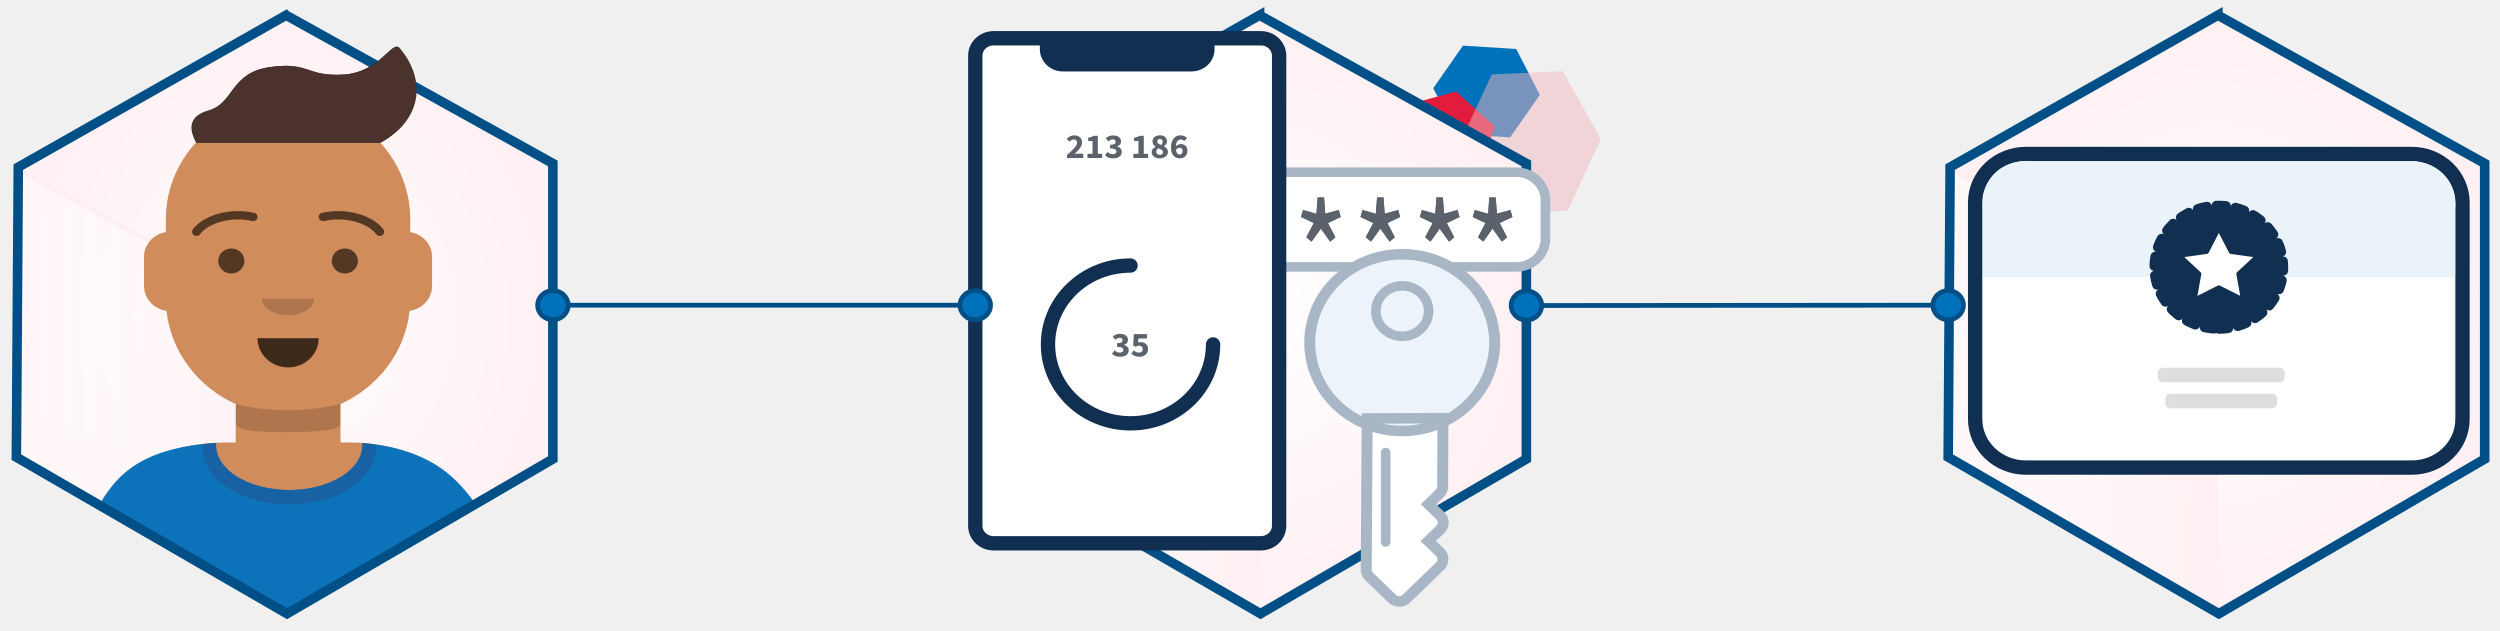
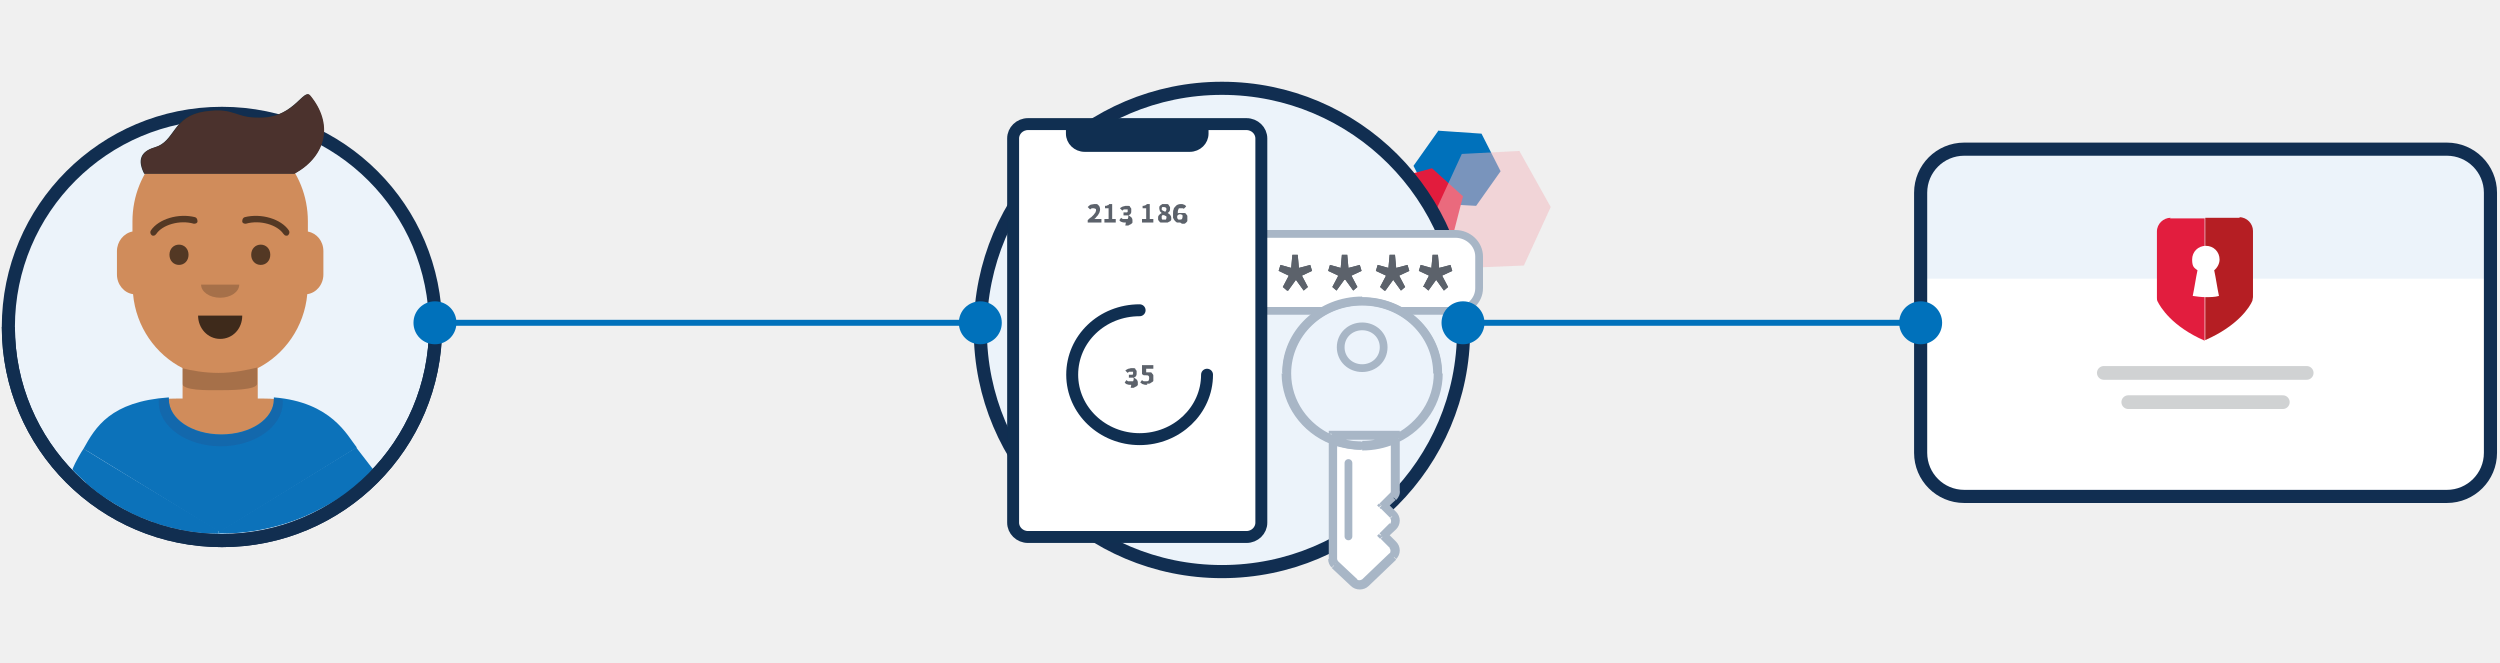
- <svg xmlns="http://www.w3.org/2000/svg" width="523" height="132" viewBox="0 0 523 132" fill="none">
-   <path d="M59.846 3.183 3.824 34.966 3.42 95.638l56.618 32.746 55.619-32.36v-61.83l-55.81-31.01z" fill="url(#a)" />
-   <path d="m3.95 95.344.393-59.515 54.6 29.499.563 62.143L3.95 95.344z" fill="url(#b)" />
-   <path d="m4.875 36.701 53.538 28.92.552 60.946L4.482 95.059 4.875 36.7zm-1.051-1.736L3.42 95.637l56.618 32.747-.574-63.352-55.64-30.067z" fill="#FEF0F2" />
-   <mask id="c" style="mask-type:alpha" maskUnits="userSpaceOnUse" x="0" y="5" width="121" height="123">
-     <path fill-rule="evenodd" clip-rule="evenodd" d="M5.48 75.54c0 28.919 24.533 52.368 54.791 52.368 30.258 0 54.791-23.449 54.791-52.369h5.48V5.721H0V75.54h5.48z" fill="#fff" />
-   </mask>
-   <g mask="url(#c)">
-     <path d="M71.231 84.532v8.03h1.827c18.15 0 23.12 11.328 26.933 13.429l-79.632.275c4.163-3.685 8.974-13.694 27.125-13.694h1.826v-8.03c-7.87-3.572-13.53-10.87-14.475-19.52-2.655-.355-4.705-2.547-4.705-5.187v-6.11c0-2.599 1.975-4.75 4.567-5.167v-2.69c0-13.5 11.449-24.433 25.563-24.433 14.125 0 25.564 10.942 25.564 24.433v2.69c2.591.416 4.566 2.568 4.566 5.167v6.11c0 2.64-2.05 4.822-4.704 5.188-.925 8.638-6.585 15.936-14.455 19.51z" fill="#D08C5B" />
-     <mask id="d" style="mask-type:alpha" maskUnits="userSpaceOnUse" x="14" y="21" width="92" height="107">
-       <path fill-rule="evenodd" clip-rule="evenodd" d="M71.231 84.532v8.03h1.827c18.15 0 32.87 14.068 32.87 31.416v3.929H14.614v-3.929c0-17.348 14.72-31.417 32.87-31.417h1.827v-8.029c-7.87-3.573-13.53-10.872-14.476-19.52-2.655-.355-4.705-2.548-4.705-5.187v-6.111c0-2.599 1.976-4.75 4.567-5.167v-2.69c0-13.5 11.449-24.433 25.563-24.433 14.126 0 25.564 10.943 25.564 24.433v2.69c2.591.416 4.567 2.568 4.567 5.167v6.11c0 2.64-2.05 4.823-4.705 5.188-.924 8.648-6.585 15.947-14.455 19.52z" fill="#fff" />
+ <svg xmlns="http://www.w3.org/2000/svg" id="Layer_1" version="1.1" viewBox="0 0 419 111">
+   <defs>
+     <mask id="mask" x="2.1" y="11.8" width="69.4" height="77.4" maskUnits="userSpaceOnUse">
+       <path class="st18" d="M5.3 56c0 18.3 14.1 33.2 31.6 33.2S68.5 74.3 68.5 56h3.2V11.8H2.1V56h3.2Z" id="c" />
    </mask>
-     <g mask="url(#d)">
-       <path fill-rule="evenodd" clip-rule="evenodd" d="M49.31 84.532c.032.386-.042 1.97 0 3.95.043 2.01 7.552 1.918 10.632 1.918 2.304 0 11.247.02 11.29-1.665.063-2.193-.086-3.716.052-4.264-2.697.68-7.01 1.411-11.364 1.37-4.057-.02-8.018-.65-10.61-1.31z" fill="#010101" fill-opacity=".16" />
+     <mask id="mask-1" x="10.6" y="21.7" width="52.6" height="67.5" maskUnits="userSpaceOnUse">
+       <path class="st18" d="M43.2 61.7v5.1h1.1c10.5 0 18.9 8.9 18.9 19.9v2.5H10.6v-2.5c0-11 8.5-19.9 18.9-19.9h1.1v-5.1c-4.5-2.3-7.8-6.9-8.3-12.4-1.5-.2-2.7-1.6-2.7-3.3v-3.9c0-1.6 1.1-3 2.6-3.3v-1.7c0-8.6 6.6-15.5 14.7-15.5s14.7 6.9 14.7 15.5v1.7c1.5.3 2.6 1.6 2.6 3.3V46c0 1.7-1.2 3.1-2.7 3.3-.5 5.5-3.8 10.1-8.3 12.4Z" id="d" />
+     </mask>
+     <mask id="mask-2" x="2.3" y="11.8" width="69.2" height="77.4" maskUnits="userSpaceOnUse">
+       <path class="st18" d="M5.4 55.9C5.4 74.2 19.5 89 36.9 89s31.5-14.8 31.5-33.1h3.1V11.8H2.3v44.1h3.1Z" id="c1" data-name="c" />
+     </mask>
+     <mask id="mask-3" x="10.7" y="60" width="52.4" height="28.9" maskUnits="userSpaceOnUse">
+       <path class="st18" d="M45.8 66.7c9.7.8 17.3 9.4 17.3 19.8V89H10.7v-2.5c0-10.5 7.8-19.1 17.6-19.8v.3c0 3.3 3.9 5.9 8.8 5.9s8.8-2.6 8.8-5.9v-.3Z" id="d1" data-name="d" />
+     </mask>
+     <mask id="mask-4" x="-2.8" y="13.2" width="78.9" height="80.6" maskUnits="userSpaceOnUse">
+       <path class="st23" d="M76.1 13.2H-2.6v80.6h78.7V13.2Z" id="f" />
+     </mask>
+     <mask id="mask-5" x="-2.8" y="13.2" width="78.7" height="80.6" maskUnits="userSpaceOnUse">
+       <path class="st18" d="M24.3 29.1h25.1c5.4-3 6.5-8.4 2.6-13.1-1-1.2-2.6 3.4-7.7 3.7-5.1.3-4.6-1.8-10-1s-4.8 5-8.3 6c-2.4.7-2.9 2.2-1.7 4.5Z" id="g" />
+     </mask>
+     <clipPath id="clippath">
+       <path class="st0" d="M37.2-2.9C17.4-2.9 1.3 35 1.3 54.8s16.1 35.9 35.9 35.9 35.9-16.1 35.9-35.9S57-2.9 37.2-2.9Z" />
+     </clipPath>
+     <clipPath id="clippath-1">
+       <path class="st0" d="M0-2.9h77.2V92H0z" />
+     </clipPath>
+     <style>.st0,.st3,.st7{fill:none}.st18,.st22{fill-rule:evenodd}.st18,.st23{fill:#fff}.st25{fill:#0c72ba}.st3{stroke:#0071bb;stroke-width:1px}.st3,.st7{stroke-miterlimit:10}.st22{fill:#5c626b}.st7{stroke-width:2.2px}.st36{fill:#ecf3fa}.st41{fill:#0071bb}.st7{stroke:#112e51}</style>
+   </defs>
+   <path d="m241 21.9 7.3.5 3.2 6.3-4.1 5.8-7.3-.4-3.2-6.3L241 22Z" style="fill:#0071bb" />
+   <path d="m233 30.1 7-1.9 5.2 4.7-1.7 6.6-7 1.9-5.2-4.7 1.7-6.6Z" style="fill:#e21c3d" />
+   <path d="m254.7 25.4 5.2 9.3-4.5 9.8-9.7.4-5.2-9.3 4.5-9.8 9.7-.5Z" style="fill:#f3b8be;fill-opacity:.5" />
+   <rect class="st23" x="321.9" y="25" width="95.5" height="58.2" rx="7.3" ry="7.3" />
+   <path class="st36" d="M329.2 25H410c4 0 7.3 3.3 7.3 7.3v14.4h-95.5V32.3c0-4 3.3-7.3 7.3-7.3Z" />
+   <rect class="st7" x="321.9" y="25" width="95.5" height="58.2" rx="7.3" ry="7.3" />
+   <path d="M356.7 67.4h25.9m-30-4.9h34" style="stroke:#d0d2d3;stroke-width:2.3px;stroke-linecap:round;fill:none" />
+   <path d="M375.4 36.5h-5.8V57c5.5-2.4 7.5-5.6 7.9-6.6 0-.2.1-.4.1-.6V38.7c0-1.2-1-2.3-2.3-2.3Z" style="fill:#b51e23" />
+   <path d="M363.8 36.5c-1.2 0-2.3 1-2.3 2.3v11.1c0 .2 0 .4.1.6.5 1 2.4 4.2 7.9 6.6V36.6h-5.8Z" style="fill:#e21d3e" />
+   <path class="st23" d="M371.1 45.3c.5-.4.9-1.1.9-1.8 0-1.3-1-2.3-2.3-2.3s-2.3 1-2.3 2.3.4 1.4.9 1.8c-.3 1.4-.5 2.9-.8 4.3.7.1 1.4.2 2.2.2.7 0 1.5 0 2.2-.2-.3-1.4-.5-2.9-.8-4.3Z" />
+   <circle cx="37.2" cy="54.8" r="35.8" style="fill:#ecf3fa;stroke-width:2.2px;stroke:#112e50" />
+   <path class="st0" d="M0-2.9h77.2V92H0z" />
+   <g style="clip-path:url(#clippath)">
+     <g style="mask:url(#mask)">
+       <path d="M43.2 61.7v5.1h1.1c10.5 0 13.3 7.2 15.5 8.5l-45.9.2c2.4-2.3 5.2-8.7 15.6-8.7h1.1v-5.1c-4.5-2.3-7.8-6.9-8.3-12.4-1.5-.2-2.7-1.6-2.7-3.3v-3.9c0-1.6 1.1-3 2.6-3.3v-1.7c0-8.6 6.6-15.5 14.7-15.5s14.7 6.9 14.7 15.5v1.7c1.5.3 2.6 1.6 2.6 3.3V46c0 1.7-1.2 3.1-2.7 3.3-.5 5.5-3.8 10.1-8.3 12.4Z" style="fill:#d08c5b" />
+       <g style="mask:url(#mask-1)">
+         <path d="M30.5 61.7v2.5c0 1.3 4.3 1.2 6.1 1.2s6.5 0 6.5-1.1v-2.7c-1.6.4-4 .9-6.5.9-2.3 0-4.6-.4-6.1-.8Z" style="fill-rule:evenodd;fill-opacity:.2;fill:#010101" />
+       </g>
+       <path d="M33.2 52.9c0 2.1 1.6 3.9 3.7 3.9s3.7-1.7 3.7-3.9" style="fill-opacity:.7;fill:#010101" />
+       <path d="M33.7 47.7c0 1.2 1.4 2.2 3.2 2.2s3.2-1 3.2-2.2" style="fill-opacity:.2;fill:#010101" />
+       <path d="M30 44.4c.9 0 1.6-.7 1.6-1.7S30.9 41 30 41s-1.6.7-1.6 1.7.7 1.7 1.6 1.7Zm13.7 0c.9 0 1.6-.7 1.6-1.7s-.7-1.7-1.6-1.7-1.6.7-1.6 1.7.7 1.7 1.6 1.7Zm-17.5-5.2c1-1.5 3.9-2.4 6.3-1.7.3 0 .6-.1.6-.4 0-.3-.1-.6-.4-.7-2.8-.7-6.1.3-7.4 2.2-.2.3-.1.6.1.8.2.2.6.1.7-.1Zm21.3 0c-1-1.5-3.9-2.4-6.3-1.7-.3 0-.6-.1-.6-.4 0-.3.1-.6.4-.7 2.8-.7 6.1.3 7.4 2.2.2.3.1.6-.1.8-.2.2-.6.1-.7-.1Z" style="fill-opacity:.6;fill:#010101" />
    </g>
-     <path fill-rule="evenodd" clip-rule="evenodd" d="m60.048 128.374-39.689-22.119c3.452-5.766 7.764-12.486 24.863-13.602a7.211 7.211 0 0 0-.022.487c0 5.177 6.85 9.369 15.294 9.369 8.443 0 15.293-4.192 15.293-9.369 0-.152-.01-.305-.021-.457 16.887 1.32 21.453 10.11 24.215 13.298L63.51 126.354" fill="#0C72BA" />
-     <mask id="e" style="mask-type:alpha" maskUnits="userSpaceOnUse" x="14" y="92" width="92" height="36">
-       <path fill-rule="evenodd" clip-rule="evenodd" d="M75.777 92.692c16.886 1.32 30.151 14.841 30.151 31.316v3.908H14.614v-3.908c0-16.627 13.509-30.24 30.608-31.346-.01.162-.021.325-.021.487 0 5.177 6.85 9.369 15.293 9.369s15.294-4.192 15.294-9.369c.01-.152 0-.304-.011-.457z" fill="#fff" />
-     </mask>
-     <g mask="url(#e)">
-       <path opacity=".6" d="M60.505 105.544c9.994 0 18.097-5.258 18.097-11.744 0-6.487-8.103-11.745-18.097-11.745-9.995 0-18.098 5.258-18.098 11.745 0 6.486 8.103 11.744 18.098 11.744z" fill="#205594" />
+     <g style="mask:url(#mask-2)">
+       <path d="M36.8 89.2 14 75.2c2-3.6 4.5-7.9 14.3-8.6v.3c0 3.3 3.9 5.9 8.8 5.9s8.8-2.6 8.8-5.9v-.3c9.7.8 12.3 6.4 13.9 8.4L38.9 87.9" style="fill:#0c72ba;fill-rule:evenodd" />
+       <g style="mask:url(#mask-3)">
+         <g style="isolation:isolate;opacity:.6">
+           <path d="M37 74.8c5.7 0 10.4-3.3 10.4-7.4S42.7 60 37 60s-10.4 3.3-10.4 7.4 4.7 7.4 10.4 7.4Z" style="fill:#205594;isolation:isolate;opacity:.6" />
+         </g>
+       </g>
    </g>
-     <path d="M53.877 70.747c0 3.37 2.857 6.112 6.394 6.112 3.526 0 6.394-2.731 6.394-6.112" fill="#010101" fill-opacity=".7" />
-     <path d="M54.791 62.454c0 1.93 2.453 3.493 5.48 3.493 3.027 0 5.48-1.564 5.48-3.493" fill="#010101" fill-opacity=".16" />
-     <path d="M48.397 57.217c1.514 0 2.74-1.173 2.74-2.62 0-1.446-1.226-2.619-2.74-2.619-1.513 0-2.74 1.173-2.74 2.62 0 1.446 1.227 2.619 2.74 2.619zm23.748 0c1.513 0 2.74-1.173 2.74-2.62 0-1.446-1.227-2.619-2.74-2.619-1.513 0-2.74 1.173-2.74 2.62 0 1.446 1.227 2.619 2.74 2.619zm-30.301-8.222c1.785-2.406 6.691-3.757 10.908-2.762.488.112.987-.172 1.104-.64a.874.874 0 0 0-.669-1.055c-4.907-1.147-10.578.406-12.83 3.441-.297.396-.19.934.213 1.218a.935.935 0 0 0 1.274-.203zm36.864 0c-1.784-2.406-6.69-3.757-10.907-2.762-.489.112-.988-.172-1.105-.64a.874.874 0 0 1 .67-1.055c4.906-1.147 10.578.406 12.83 3.441.297.396.19.934-.213 1.218-.415.285-.988.193-1.275-.203z" fill="#010101" fill-opacity=".6" />
+     <path class="st25" d="M14.4 81c1 .8 2 1.7 3.1 2.4 5.2 3.3 5.9 3.2 8.3 4.2 2.9 1 6.4 1.7 9.1 1.8s1.7 0 1.7 0v-.5S14.2 75.4 14 75.2c-.3.4-1.4 2.3-1.8 3.3-.1.2 0 .3.2.5.6.6 1.4 1.4 2 1.9Z" />
+     <path class="st25" d="M62.4 78.5 59.7 75 37.2 88.8h-.6v.6s7.8.5 16.1-3.6 9.8-7.3 9.8-7.3Z" />
  </g>
-   <path d="M59.846 3.183 3.824 34.966 3.42 95.638l56.618 32.746 55.619-32.36v-61.83l-55.81-31.01z" stroke="#005087" stroke-width="2" />
-   <mask id="f" style="mask-type:alpha" maskUnits="userSpaceOnUse" x="0" y="5" width="121" height="123">
-     <path d="M120.531 5.721H0v122.187h120.531V5.721z" fill="#fff" />
-   </mask>
-   <g mask="url(#f)">
-     <path fill-rule="evenodd" clip-rule="evenodd" d="M41.059 29.88h38.424c8.327-4.599 9.899-12.75 4.004-19.825-1.465-1.766-4.004 5.126-11.788 5.553-7.785.426-7.042-2.751-15.326-1.564-8.284 1.188-7.37 7.552-12.776 9.075-3.611 1.025-4.46 3.269-2.538 6.76z" fill="#262F33" />
-     <mask id="g" style="mask-type:alpha" maskUnits="userSpaceOnUse" x="40" y="9" width="48" height="21">
-       <path fill-rule="evenodd" clip-rule="evenodd" d="M41.186 29.88H79.62c8.326-4.599 9.898-12.75 4.004-19.825-1.466-1.766-4.004 5.126-11.789 5.553-7.785.426-7.041-2.751-15.325-1.564-8.284 1.188-7.37 7.553-12.777 9.075-3.621 1.026-4.47 3.269-2.548 6.76z" fill="#fff" />
-     </mask>
-     <g mask="url(#g)">
-       <path d="M120.202 5.72H-.33v122.186h120.532V5.72z" fill="#4B322D" />
+   <g style="clip-path:url(#clippath-1)">
+     <path d="M1.4 54.8c0 19.8 16 35.8 35.8 35.8S73 74.6 73 54.8" style="stroke-width:2.2px;stroke:#112e50;fill:none" />
+   </g>
+   <circle class="st36" cx="204.8" cy="55.3" r="40.5" />
+   <circle class="st7" cx="204.8" cy="55.3" r="40.5" />
+   <path class="st3" d="M72.7 54.1h91.7" />
+   <path class="st41" d="M72.9 57.7c-2 0-3.6-1.6-3.6-3.6s1.6-3.6 3.6-3.6 3.6 1.6 3.6 3.6-1.6 3.6-3.6 3.6Zm91.4 0c2 0 3.6-1.6 3.6-3.6s-1.6-3.6-3.6-3.6-3.6 1.6-3.6 3.6 1.6 3.6 3.6 3.6Z" />
+   <path d="M203.9 39.2h40c2.2 0 4 1.7 4 3.8v5.3c0 2.1-1.8 3.8-4 3.8h-40c-2.2 0-4-1.7-4-3.8V43c0-2.1 1.8-3.8 4-3.8Z" style="stroke:#a8b6c6;stroke-width:1.3px;fill:#fff" />
+   <path class="st22" d="m206.8 48.7 1.3-1.8 1.3 1.8.7-.6-1-1.9 1.7-.8-.3-1-1.9.5-.2-2.2h-.9l-.2 2.2-1.8-.5-.3 1 1.7.8-1 1.9.7.6Zm9.1 0 1.3-1.8 1.3 1.8.7-.6-1-1.9 1.7-.8-.3-1-1.9.5-.2-2.2h-.9l-.2 2.2-1.8-.5-.3 1 1.7.8-1 1.9.7.6Zm9.4-1.8-1.3 1.8-.7-.6 1-1.9-1.7-.8.3-1 1.8.5.2-2.2h.9l.2 2.2 1.9-.5.3 1-1.7.8 1 1.9-.7.6-1.3-1.8Zm6.9 1.8 1.3-1.8 1.3 1.8.7-.6-1-1.9 1.7-.8-.3-1-1.9.5-.2-2.2h-.9l-.2 2.2-1.8-.5-.3 1 1.7.8-1 1.9.7.6Zm6.5-.6.7.6 1.3-1.8 1.3 1.8.7-.6-1-1.9 1.7-.8-.3-1-1.9.5-.2-2.2h-.9l-.2 2.2-1.8-.5-.3 1 1.7.8-1 1.9Z" />
+   <path class="st22" d="m206.8 48.7 1.3-1.8 1.3 1.8.7-.6-1-1.9 1.7-.8-.3-1-1.9.5-.2-2.2h-.9l-.2 2.2-1.8-.5-.3 1 1.7.8-1 1.9.7.6Zm9.1 0 1.3-1.8 1.3 1.8.7-.6-1-1.9 1.7-.8-.3-1-1.9.5-.2-2.2h-.9l-.2 2.2-1.8-.5-.3 1 1.7.8-1 1.9.7.6Zm9.4-1.8-1.3 1.8-.7-.6 1-1.9-1.7-.8.3-1 1.8.5.2-2.2h.9l.2 2.2 1.9-.5.3 1-1.7.8 1 1.9-.7.6-1.3-1.8Zm6.9 1.8 1.3-1.8 1.3 1.8.7-.6-1-1.9 1.7-.8-.3-1-1.9.5-.2-2.2h-.9l-.2 2.2-1.8-.5-.3 1 1.7.8-1 1.9.7.6Zm6.5-.6.7.6 1.3-1.8 1.3 1.8.7-.6-1-1.9 1.7-.8-.3-1-1.9.5-.2-2.2h-.9l-.2 2.2-1.8-.5-.3 1 1.7.8-1 1.9Z" />
+   <path d="M228.3 74.7c7 0 12.7-5.4 12.7-12.1s-5.7-12.1-12.7-12.1-12.7 5.4-12.7 12.1 5.7 12.1 12.7 12.1Z" style="fill:#ecf3fb" />
+   <path class="st23" d="m223.6 93.7.2-18.7 9.7-.9-.3 8.9-.8 2.3.9 1-.5 3 .5 3.6-5.3 5.3-4.4-4.7Z" />
+   <path d="M234.1 73.1h-.5v.8l.7-.4-.2-.4Zm0-.2h.5-.5Zm0-.2h.5v-.5h-.5v.5Zm-.2 0v-.5.5Zm-10.4 0v-.5.5Zm-.3 0v-.5h-.5v.5h.5Zm0 .3h.5-.5Zm0 .4-.2.4.7.3v-.7h-.5Zm0 .6h.5v-.3h-.3c0-.1-.2.3-.2.3Zm10.9-.4-.2-.4h-.3v.4h.5Zm0 8.6h-.5.5Zm-.5 1.2-.4-.3.4.3Zm-1.4 1.3-.4-.3-.3.3.3.3.4-.3Zm1.5 1.4-.4.3.4-.3Zm0 2.3-.4-.3.4.3Zm-1.5 1.4-.4-.3-.3.3.3.3.4-.3Zm1.5 1.4.4-.3-.4.3Zm-.1 2.2.4.3-.4-.3Zm-4.6 4.4.4.3-.4-.3Zm-2.3 0-.4.3.4-.3Zm-3.1-3 .4-.3-.4.3Zm-.5-1.1h.5-.5Zm10.5-11.5h.5-.5Zm0-8.4h.5v-.7l-.7.3.2.4Zm0 8.5h-.5.5Zm0 0h.5-.5Zm-.4.8-.4-.3.4.3Zm-1.5 1.5-.4-.3.4.3Zm-.2.1-.4-.3-.3.3.3.3.4-.3Zm.2.2.4-.3-.4.3Zm1.6 1.6-.4.3.4-.3Zm0 1.5.4.3-.4-.3Zm-1.6 1.6.4.3-.4-.3Zm-.2.2-.4-.3-.3.3.3.3.4-.3Zm.2.1.4-.3-.4.3Zm1.6 1.6-.4.3.4-.3Zm0 1.6.4.3-.4-.3Zm-4.6 4.4.4.3-.4-.3Zm-1.6 0-.4.3.4-.3Zm-3.2-3-.4.3.4-.3Zm-.3-.8h-.5.5Zm0 0h.5-.5Zm.1-19.6.2-.4-.7-.2v.7h.5Zm9.9-.8.2.4h.3v-.4h-.5Zm-9.9.3h-.5v.3h.3c0 .1.2-.3.2-.3Zm0-.4v-.5h-.5v.5h.5Zm9.9 0h.5v-.5h-.5v.5Zm-5.3-23c-7.1 0-12.9 5.5-12.9 12.4h1c0-6.3 5.3-11.4 11.9-11.4v-1Zm12.9 12.4c0-6.8-5.8-12.4-12.9-12.4v1c6.6 0 11.9 5.1 11.9 11.4h1Zm-6.8 10.9c4.1-2.1 6.9-6.2 6.9-10.9h-1c0 4.4-2.6 8.1-6.3 10.1l.5.9Zm-.8-.6c0 .1 1 .1 1 .1 0-.1-1-.1-1-.1Zm0-.2v.2h1v-.2h-1Zm.3.5h.3v-1h-.3v1Zm-10.4 0h10.4v-1h-10.4v1Zm-.3 0h.3v-1h-.3v1Zm.5-.2v-.2h-1v.2h1Zm0 .4v-.5h-1v.5h1Zm-8.3-10.8c0 5 3.1 9.4 7.7 11.3l.4-.9c-4.2-1.8-7.1-5.8-7.1-10.4h-1Zm8 10.9c-4.4-1.8-7.6-6-7.6-10.9h-1c0 5.3 3.4 9.9 8.2 11.8l.4-.9Zm-7.5-10.9c0-6.6 5.6-11.9 12.4-11.9v-1c-7.4 0-13.4 5.7-13.4 12.8h1Zm12.4-11.9c6.9 0 12.4 5.3 12.4 11.9h1c0-7.1-6-12.8-13.4-12.8v1Zm12.4 11.9c0 4.6-2.8 8.6-6.8 10.6l.5.9c4.4-2.1 7.4-6.5 7.4-11.5h-1Zm-7.1 11v8.6h1v-8.6h-1Zm0 8.7c0 .3-.1.6-.3.8l.7.7c.4-.4.7-1 .6-1.6h-1Zm-.4.8-1.4 1.3.7.7 1.4-1.3-.7-.7Zm-1.3 2 1.4 1.4.7-.7-1.4-1.4-.7.7Zm1.4 1.4c.4.4.4 1.1 0 1.5l.7.7c.8-.8.8-2.1 0-2.9l-.7.7Zm0 1.5-1.5 1.4.7.7 1.5-1.4-.7-.7Zm-1.4 2.1 1.4 1.4.7-.7-1.4-1.4-.7.7Zm1.4 1.4c.4.4.4 1.1 0 1.5l.7.7c.8-.8.8-2.1 0-2.9l-.7.7Zm0 1.6-4.6 4.4.7.7 4.6-4.4-.7-.7Zm-4.6 4.4c-.4.4-1.2.4-1.6 0l-.7.7c.8.8 2.2.8 3 0l-.7-.7Zm-1.6 0-3.2-3-.7.7 3.2 3 .7-.7Zm-3.2-3c-.2-.2-.3-.5-.3-.8h-1c0 .5.2 1.1.6 1.4l.7-.7Zm-.3-.8V74h-.9v19.7h.9Zm10.5-11.5v-8.4h-1v8.4h1Zm0 .1h-1 1Zm0-.1h-1 1Zm-.5 1.2c.3-.3.5-.8.5-1.2h-1c0 .2 0 .4-.2.5l.7.7Zm-1.5 1.5 1.5-1.5-.7-.7-1.5 1.5.7.7Zm-.2.2.2-.2-.7-.7-.2.2.7.7Zm.2-.5-.2-.2-.7.7.2.2.7-.7Zm1.6 1.5-1.6-1.6-.7.7 1.6 1.6.7-.7Zm0 2.3c.6-.6.6-1.6 0-2.2l-.7.7c.2.2.2.6 0 .9l.7.7ZM232 90l1.6-1.6-.7-.7-1.6 1.6.7.7Zm-.1.1.2-.2-.7-.7-.2.2.7.7Zm.1-.5-.2-.2-.7.7.2.2.7-.7Zm1.7 1.6-1.6-1.6-.7.7 1.6 1.6.7-.7Zm-.1 2.2c.6-.6.6-1.6 0-2.2l-.7.7c.2.2.2.6 0 .9l.7.7Zm-4.6 4.4 4.6-4.4-.7-.7-4.6 4.4.7.7Zm-2.3 0c.6.6 1.7.6 2.3 0l-.7-.7c-.3.2-.7.2-.9 0l-.7.7Zm-3.1-3 3.2 3 .7-.7-3.2-3-.7.7Zm-.5-1.1c0 .4.2.8.5 1.1l.7-.7c-.1-.1-.2-.3-.2-.4h-1Zm0 0h1-1Zm.1-19.6v19.6h.9V74.1h-.9Zm5.1.4c-1.5 0-3-.3-4.4-.8l-.4.9c1.5.5 3.1.8 4.7.8v-1Zm5.1-1.1c-1.6.7-3.4 1.1-5.1 1.1v1c2 0 3.8-.4 5.5-1.1l-.4-.9Zm-5.1 1.5c2 0 3.9-.4 5.5-1.2l-.4-.9c-1.6.7-3.4 1.1-5.1 1.1v1Zm-4.8-.8c1.5.6 3.1.9 4.7.9v-1c-1.5 0-3-.3-4.4-.8l-.4.9Zm-.3-.9v.4h1v-.4h-1Zm10.4-.5h-9.9v1h9.9v-1Zm.5.6c0-.1-1-.1-1-.1 0 .1 1 .1 1 .1Z" style="fill:#a8b6c6" />
+   <path d="M228.3 61.7c2 0 3.6-1.5 3.6-3.5s-1.6-3.5-3.6-3.5-3.6 1.5-3.6 3.5 1.6 3.5 3.6 3.5Z" style="stroke:#a8b6c6;stroke-width:1.3px;fill:none" />
+   <path d="M241 62.6c0-6.7-5.7-12.1-12.7-12.1s-12.7 5.4-12.7 12.1 5.7 12.1 12.7 12.1m-2.3 2.9v12.3" style="stroke:#a8b6c6;stroke-width:1.3px;stroke-linecap:round;fill:none" />
+   <path class="st23" d="M170.7 23.2c0-1.3 1.1-2.4 2.5-2.4h35.7c1.4 0 2.5 1.1 2.5 2.4v64.4c0 1.3-1.1 2.4-2.5 2.4h-35.7c-1.4 0-2.5-1.1-2.5-2.4V23.2Z" />
+   <path d="M201.9 21.3v1.1c0 1.3-1.1 2.4-2.5 2.4h-17.6c-1.4 0-2.5-1.1-2.5-2.4v-1.1h22.6Z" style="stroke:#102f51;stroke-width:1.3px;fill:#102f51;fill-rule:evenodd" />
+   <path d="M191 52c-6.3 0-11.3 4.8-11.3 10.8s5.1 10.8 11.3 10.8 11.3-4.8 11.3-10.8" style="stroke-width:2px;stroke:#102f51;stroke-linecap:round;fill:none" />
+   <path d="M182.3 37.3v-.4c.2-.2.4-.4.6-.5l.4-.4c.1-.1.2-.3.3-.4 0-.1.1-.2.1-.3 0-.2 0-.3-.1-.3 0 0-.2-.1-.3-.1h-.3s-.2.1-.3.2l-.4-.4c.2-.2.3-.3.5-.4.2 0 .4-.1.6-.1h.4c.1 0 .2.1.3.2 0 0 .2.2.2.3.1.3.1.5 0 .8 0 .1-.1.3-.2.4 0 .1-.2.3-.3.4-.1.1-.2.3-.4.4h1.2v.6h-2.2Zm2.8 0v-.6h.7v-1.8h-.6v-.4c.2 0 .3 0 .4-.1.1 0 .2 0 .3-.2h.5v2.5h.6v.6h-2Zm3.6 0c-.3 0-.5 0-.7-.1-.2 0-.3-.2-.4-.3l.3-.4s.2.2.3.2h.8s.1-.2.1-.3v-.2s0-.1-.1-.1h-.7v-.5h.6l.1-.1v-.4h-.6c-.1 0-.2.1-.3.2l-.4-.4c.1-.1.3-.2.5-.3.2 0 .3-.1.5-.1h.4c.1 0 .3 0 .3.2 0 0 .2.2.2.3v.4c0 .1 0 .3-.1.4 0 .1-.2.2-.4.3.2 0 .3.2.5.3.1.1.2.3.2.5v.4c0 .1-.2.2-.3.3-.1 0-.2.1-.4.2h-.5Zm2.7 0v-.6h.7v-1.8h-.6v-.4c.2 0 .3 0 .4-.1.1 0 .2 0 .3-.2h.5v2.5h.6v.6h-2Zm3.6 0h-.4c-.1 0-.2 0-.3-.2 0 0-.2-.2-.2-.3v-.3c0-.2 0-.3.2-.5.1-.1.2-.2.4-.3l-.3-.3c0-.1-.1-.3-.1-.4v-.3c0-.1.1-.2.2-.3 0 0 .2-.1.3-.2h.8c.1 0 .2 0 .3.2 0 0 .1.2.2.3v.3c0 .1 0 .3-.1.4 0 .1-.2.2-.3.3.2.1.3.2.4.3s.2.3.2.5v.3c0 .1-.1.2-.2.3-.1 0-.2.1-.4.2h-.5Zm.3-1.8c.1-.1.2-.3.2-.4s0-.2-.1-.3c0 0-.2-.1-.3-.1h-.3s-.1.1-.1.3 0 .2.2.3l.4.2Zm-.2 1.3h.3s.1-.2.1-.3v-.2l-.1-.1s-.1 0-.2-.1c0 0-.2 0-.3-.1l-.2.2v.3c0 .1 0 .2.1.3h.3Zm2.7.5h-.5c-.1 0-.3-.2-.4-.3-.1-.1-.2-.3-.3-.5v-.7c0-.3 0-.5.1-.7 0-.2.2-.4.3-.5.2-.3.6-.4.9-.4.2 0 .4 0 .5.1.1 0 .3.1.4.3l-.4.4s-.1-.1-.2-.1h-.5s-.2 0-.2.2c0 0-.1.2-.1.3v.4l.1-.1h1c.1 0 .2 0 .3.2 0 0 .2.2.2.3v.8c0 .1-.1.2-.2.3 0 0-.2.2-.3.2h-.4Zm0-.5c.1 0 .2 0 .3-.1 0 0 .1-.2.1-.4s0-.3-.1-.3c0 0-.2-.1-.3-.1-.2 0-.4.1-.5.3v.3s0 .1.1.2l.1.1h.2Zm-8.2 27.7c-.3 0-.5 0-.7-.1-.2 0-.3-.2-.4-.3l.3-.4s.2.2.3.2h.8s.1-.2.1-.3v-.2s0-.1-.1-.1h-.7v-.5h.6l.1-.1v-.4h-.6c-.1 0-.2.1-.3.2l-.4-.4c.1-.1.3-.2.5-.3.2 0 .3-.1.5-.1h.4c.1 0 .3 0 .3.2 0 0 .2.2.2.3v.4c0 .1 0 .3-.1.4 0 .1-.2.2-.4.3.2 0 .3.2.5.3.1.1.2.3.2.5v.4c0 .1-.2.2-.3.3-.1 0-.2.1-.4.2h-.5Zm2.7 0c-.3 0-.5 0-.7-.1-.2 0-.3-.2-.5-.3l.3-.4s.2.2.3.2h.4c.2 0 .3 0 .4-.1 0 0 .1-.2.1-.4s0-.3-.1-.4-.2-.1-.4-.1h-.4l-.3-.2v-1.5h1.9v.6h-1.2v.6h.7c.1 0 .2 0 .3.2 0 0 .2.2.2.3v.9c0 .1-.1.2-.3.3-.1 0-.2.2-.4.2h-.4Z" style="fill:#5c626b" />
+   <path d="M172.3 20.8h36.6c1.4 0 2.5 1.1 2.5 2.4v64.4c0 1.3-1.1 2.4-2.5 2.4h-36.6c-1.4 0-2.5-1.1-2.5-2.4V23.2c0-1.3 1.1-2.4 2.5-2.4Z" style="stroke-width:2px;stroke:#102f51;fill:none" />
+   <path class="st3" d="M245 54.1h77.1" />
+   <path class="st41" d="M245.2 57.7c-2 0-3.6-1.6-3.6-3.6s1.6-3.6 3.6-3.6 3.6 1.6 3.6 3.6-1.6 3.6-3.6 3.6Zm76.7 0c2 0 3.6-1.6 3.6-3.6s-1.6-3.6-3.6-3.6-3.6 1.6-3.6 3.6 1.6 3.6 3.6 3.6Z" />
+   <g style="mask:url(#mask-4)">
+     <path d="M24.2 29.1h25.1c5.4-3 6.5-8.4 2.6-13.1-1-1.2-2.6 3.4-7.7 3.7-5.1.3-4.6-1.8-10-1s-4.8 5-8.3 6c-2.4.7-2.9 2.2-1.7 4.5Z" style="fill:#262f33;fill-rule:evenodd" />
+     <g style="mask:url(#mask-5)">
+       <path d="M75.9 13.2H-2.8v80.6h78.7V13.2Z" style="fill:#4b322d" />
    </g>
  </g>
-   <path d="M115.667 66.89c1.76 0 3.186-1.363 3.186-3.045s-1.426-3.046-3.186-3.046-3.186 1.364-3.186 3.046c0 1.682 1.426 3.046 3.186 3.046z" fill="#0071BB" stroke="#005087" stroke-miterlimit="10" />
-   <path d="M118.853 63.844h81.99" stroke="#005087" stroke-miterlimit="10" />
-   <path d="m306.052 9.545 11.146.708 4.941 9.595-6.215 8.888-11.157-.686-4.931-9.595 6.216-8.91z" fill="#0071BB" />
-   <path d="m293.95 22.049 10.653-2.909 7.978 7.223-2.627 10.126-10.624 2.908-7.99-7.223 2.61-10.125z" fill="#E21C3D" />
-   <path d="m326.937 14.877 7.947 14.25-6.924 14.93-14.866.672-7.947-14.221 6.918-14.93 14.872-.701z" fill="#F3B8BE" fill-opacity=".5" />
-   <path d="m263.504 3.183-56.023 31.783-.403 60.672 56.617 32.746 55.62-32.36v-61.83l-55.811-31.01z" fill="url(#h)" />
-   <path d="m207.619 95.344.393-59.515 54.589 29.499.563 62.143-55.545-32.127z" fill="url(#i)" />
-   <path d="m208.533 36.701 53.538 28.92.552 60.946-54.472-31.508.382-58.358zm-1.052-1.736-.403 60.672 56.618 32.747-.574-63.352-55.641-30.067z" fill="#FEF0F2" />
-   <path d="m263.504 3.183-56.023 31.783-.403 60.672 56.617 32.746 55.62-32.36v-61.83l-55.811-31.01z" stroke="#005087" stroke-width="2" />
-   <path d="M256.187 36.02h60.993c3.377 0 6.118 2.62 6.118 5.848v8.12c0 3.228-2.741 5.847-6.118 5.847h-60.993c-3.377 0-6.117-2.619-6.117-5.847v-8.12c0-3.228 2.74-5.847 6.117-5.847z" fill="#fff" stroke="#A8B6C6" stroke-width="2" />
-   <path fill-rule="evenodd" clip-rule="evenodd" d="m260.552 50.547 1.954-2.72 1.954 2.72 1.073-.914-1.54-2.974 2.666-1.269-.415-1.451-2.825.761-.244-3.39h-1.349l-.244 3.42-2.804-.791-.414 1.451 2.666 1.27-1.561 2.973 1.083.914zm13.817 0 1.954-2.72 1.954 2.72 1.073-.914-1.54-2.974 2.666-1.269-.414-1.451-2.825.761-.245-3.39h-1.349l-.244 3.42-2.804-.791-.414 1.451 2.666 1.27-1.561 2.973 1.083.914zm14.391-2.72-1.944 2.72-1.094-.914 1.562-2.974-2.666-1.269.414-1.451 2.804.791.244-3.42h1.349l.244 3.39 2.825-.761.414 1.451-2.665 1.27 1.54 2.973-1.073.914-1.954-2.72zm10.482 2.72 1.944-2.72 1.954 2.72 1.073-.914-1.54-2.974 2.665-1.269-.414-1.451-2.825.761-.244-3.39h-1.349l-.244 3.42-2.804-.791-.414 1.451 2.665 1.27-1.561 2.973 1.094.914zm9.962-.914 1.094.914 1.944-2.72 1.954 2.72 1.072-.914-1.54-2.974 2.666-1.269-.414-1.451-2.825.761-.244-3.39h-1.349l-.244 3.42-2.804-.791-.414 1.451 2.665 1.27-1.561 2.973z" fill="#5C626B" />
-   <path fill-rule="evenodd" clip-rule="evenodd" d="m260.552 50.547 1.954-2.72 1.954 2.72 1.073-.914-1.54-2.974 2.666-1.269-.415-1.451-2.825.761-.244-3.39h-1.349l-.244 3.42-2.804-.791-.414 1.451 2.666 1.27-1.561 2.973 1.083.914zm13.817 0 1.954-2.72 1.954 2.72 1.073-.914-1.54-2.974 2.666-1.269-.414-1.451-2.825.761-.245-3.39h-1.349l-.244 3.42-2.804-.791-.414 1.451 2.666 1.27-1.561 2.973 1.083.914zm14.391-2.72-1.944 2.72-1.094-.914 1.562-2.974-2.666-1.269.414-1.451 2.804.791.244-3.42h1.349l.244 3.39 2.825-.761.414 1.451-2.665 1.27 1.54 2.973-1.073.914-1.954-2.72zm10.482 2.72 1.944-2.72 1.954 2.72 1.073-.914-1.54-2.974 2.665-1.269-.414-1.451-2.825.761-.244-3.39h-1.349l-.244 3.42-2.804-.791-.414 1.451 2.665 1.27-1.561 2.973 1.094.914zm9.962-.914 1.094.914 1.944-2.72 1.954 2.72 1.072-.914-1.54-2.974 2.666-1.269-.414-1.451-2.825.761-.244-3.39h-1.349l-.244 3.42-2.804-.791-.414 1.451 2.665 1.27-1.561 2.973z" fill="#5C626B" />
-   <path d="M293.348 90.166c10.681 0 19.34-8.276 19.34-18.485s-8.659-18.485-19.34-18.485-19.34 8.276-19.34 18.485 8.659 18.485 19.34 18.485z" fill="#ECF3FB" />
-   <path d="m286.2 119.147.351-28.494 14.794-1.3-.435 13.644-1.264 3.583 1.402 1.563-.839 4.527.754 5.522-8.104 8.152-6.659-7.197z" fill="#fff" />
-   <path d="M302.247 87.689h-.764v1.218l1.126-.578-.362-.64zm0-.213h.765-.765zm0-.366h.765v-.74h-.775l.01.74zm-.392 0v-.73.73zm-15.846.061v-.73.73zm-.383 0v-.73h-.754v.72l.754.01zm0 .366h.765-.765zm0 .7-.308.67 1.073.457.011-1.117-.776-.01zm-.01.792h.765v-.487l-.468-.193-.297.68zm16.621-.518-.351-.65-.414.204v.446h.765zm-.053 13.166h-.765v.041l.765-.041zm-.733 1.837-.542-.517.542.517zm-2.071 1.99-.542-.518-.531.518.531.517.542-.517zm2.209 2.121-.542.518.542-.518zm-.021 3.401-.542-.518.542.518zm-2.241 2.162-.542-.518-.531.518.531.518.542-.518zm2.209 2.122.542-.518-.542.518zm-.032 3.39.542.518-.542-.518zm-7.009 6.771.541.517-.541-.517zm-3.526.02-.542.518.542-.518zm-4.822-4.649.542-.518-.542.518zm-.712-1.695h.765-.765zm15.984-17.46h.765-.765zm.053-12.83h.765v-1.138l-1.083.467.318.67zm-.053 12.84h-.765v.041l.765-.041zm0 .01.765-.04-.765.04zm-.51 1.29-.541-.518.541.518zm-2.336 2.253-.542-.518.542.518zm-.266.254-.541-.518-.531.518.531.517.541-.517zm.266.254.541-.518-.541.518zm2.474 2.385-.541.518.541-.518zm-.021 2.365.542.518-.542-.518zm-2.506 2.416.541.518-.541-.518zm-.266.264-.541-.518-.531.518.531.518.541-.518zm.266.254.541-.518-.541.518zm2.464 2.385-.542.518.542-.518zm-.022 2.365.542.518-.542-.518zm-7.009 6.771.542.518-.542-.518zm-2.443.02-.541.518.541-.518zm-4.811-4.659-.541.518.541-.518zm-.499-1.177-.765-.011.765.011zm0 0 .765.01-.765-.01zm.181-29.824.265-.68-1.03-.365-.011 1.045h.776zm15.091-1.269.329.66.436-.193v-.456l-.765-.01zm-15.091.488h-.765v.497l.488.183.277-.68zm.01-.64v-.73h-.754v.72l.754.01zm15.081-.06h.765V87.1h-.775l.01.741zm-8.124-35.021c-10.897 0-19.723 8.445-19.723 18.85h1.53c0-9.603 8.146-17.389 18.193-17.389v-1.461zm19.722 18.86c0-10.415-8.836-18.85-19.722-18.85v1.462c10.047 0 18.192 7.785 18.192 17.388h1.53zM302.598 88.33c6.224-3.168 10.472-9.44 10.472-16.658h-1.53c0 6.659-3.908 12.435-9.654 15.358l.712 1.3zm-1.115-.853v.203l1.529.01v-.203l-1.529-.01zm0-.366v.366l1.529.01v-.365l-1.529-.01zm.382.731h.382l-.01-1.461h-.382l.01 1.461zm-15.856.061 15.856-.06-.01-1.462-15.857.06.011 1.462zm-.383 0h.383l-.011-1.462h-.382l.01 1.462zm.765-.365v-.366l-1.529-.01v.366l1.529.01zm0 .7v-.7l-1.529-.01v.7l1.529.01zm-12.776-16.556c0 7.674 4.8 14.282 11.693 17.226l.626-1.33c-6.361-2.71-10.79-8.81-10.79-15.886h-1.529v-.01zm12.298 16.678c-6.786-2.761-11.534-9.187-11.534-16.678h-1.529c0 8.09 5.14 15.044 12.458 18.028l.605-1.35zm-11.534-16.678c0-10.009 8.486-18.12 18.958-18.12v-1.46c-11.321 0-20.487 8.77-20.487 19.58h1.529zm18.969-18.13c10.471 0 18.957 8.111 18.957 18.12h1.529c0-10.82-9.176-19.581-20.486-19.581v1.462zm18.957 18.13c0 7.065-4.238 13.196-10.408 16.18l.69 1.3c6.67-3.228 11.247-9.847 11.247-17.49h-1.529v.01zm-10.833 16.83-.053 13.176 1.529.01.054-13.176-1.53-.01zm-.053 13.207c.021.477-.159.944-.52 1.279l1.083 1.025c.648-.63.998-1.492.956-2.376l-1.519.072zm-.51 1.279-2.06 1.989 1.083 1.025 2.061-1.989-1.084-1.025zm-2.071 3.014 2.199 2.122 1.083-1.025-2.198-2.122-1.084 1.025zm2.209 2.132c.669.64.669 1.705-.021 2.365l1.083 1.025c1.264-1.218 1.296-3.197.022-4.425l-1.084 1.035zm-.021 2.365-2.241 2.162 1.084 1.026 2.24-2.163-1.083-1.025zm-2.241 3.188 2.199 2.121 1.083-1.025-2.198-2.122-1.084 1.026zm2.199 2.131c.669.64.669 1.706-.022 2.365l1.084 1.026c1.264-1.218 1.295-3.198.021-4.426l-1.083 1.035zm-.022 2.365-7.009 6.771 1.083 1.025 7.01-6.77-1.084-1.026zm-7.009 6.771c-.68.66-1.774.66-2.443.02l-1.083 1.026c1.274 1.238 3.345 1.197 4.609-.021l-1.083-1.025zm-2.443.02-4.821-4.649-1.084 1.025 4.822 4.65 1.083-1.026zm-4.811-4.659a1.63 1.63 0 0 1-.499-1.177l-1.529-.011a3.042 3.042 0 0 0 .934 2.213l1.094-1.025zm-.499-1.177.181-30.118-1.53-.01-.18 30.128h1.529zm15.984-17.46.053-12.83-1.529-.01-.054 12.83 1.53.01zm0 .01v-.01l-1.53-.01v.01l1.53.01zm0-.03-1.53.061v.01l1.53-.071zm-.733 1.847c.51-.487.775-1.157.733-1.837l-1.53.071a.99.99 0 0 1-.297.741l1.094 1.025zm-2.337 2.244 2.326-2.254-1.083-1.025-2.326 2.253 1.083 1.026zm-.265.253.265-.253-1.083-1.026-.265.254 1.083 1.025zm.265-.761-.265-.254-1.083 1.025.265.254 1.083-1.025zm2.475 2.375-2.475-2.385-1.083 1.025 2.475 2.386 1.083-1.026zm-.021 3.401c.977-.944.987-2.457.021-3.391l-1.083 1.026a.936.936 0 0 1-.021 1.34l1.083 1.025zm-2.507 2.416 2.507-2.416-1.083-1.025-2.507 2.416 1.083 1.025zm-.265.254.265-.254-1.083-1.025-.265.253 1.083 1.026zm.265-.772-.265-.254-1.083 1.026.265.253 1.083-1.025zm2.475 2.386-2.475-2.386-1.083 1.025 2.475 2.386 1.083-1.025zm-.032 3.39c.977-.944.988-2.457.021-3.39l-1.083 1.025a.936.936 0 0 1-.021 1.34l1.083 1.025zm-7.009 6.771 7.009-6.771-1.083-1.025-7.01 6.77 1.084 1.026zm-3.526.02c.966.934 2.548.924 3.526-.02l-1.084-1.026c-.393.376-.998.366-1.359.021l-1.083 1.025zm-4.822-4.649 4.822 4.649 1.083-1.025-4.822-4.649-1.083 1.025zm-.712-1.695c0 .639.255 1.248.723 1.695l1.083-1.025a.944.944 0 0 1-.276-.66l-1.53-.01zm0 0 1.53.01-1.53-.01zm.181-29.834-.181 29.834 1.53.01.18-29.834-1.529-.01zm7.732.487c-2.358 0-4.62-.416-6.691-1.167l-.542 1.37a21.31 21.31 0 0 0 7.233 1.26V89.8zm7.806-1.603a19.542 19.542 0 0 1-7.817 1.603v1.462c3.006 0 5.873-.62 8.443-1.736l-.626-1.33zm-7.806 2.334c3.026 0 5.894-.65 8.464-1.817l-.658-1.32a18.829 18.829 0 0 1-7.806 1.675v1.462zm-7.244-1.31a20.553 20.553 0 0 0 7.244 1.31V89.07c-2.358 0-4.61-.426-6.681-1.207l-.563 1.36zm-.478-1.319v.64l1.53.01v-.64l-1.53-.01zm15.846-.792-15.091.061.01 1.462 15.092-.06-.011-1.463zm.765.944v-.213l-1.529-.01v.213l1.529.01z" fill="#A8B6C6" />
-   <path d="M293.348 70.351c3.05 0 5.522-2.363 5.522-5.278 0-2.915-2.472-5.279-5.522-5.279-3.05 0-5.523 2.364-5.523 5.279s2.473 5.278 5.523 5.278z" stroke="#A8B6C6" stroke-width="2" />
-   <path d="M312.688 71.681c0-10.212-8.656-18.485-19.34-18.485s-19.34 8.273-19.34 18.485 8.656 18.485 19.34 18.485m-3.463 4.507v18.708" stroke="#A8B6C6" stroke-width="2" stroke-linecap="round" />
-   <path d="M205.41 11.659c0-2.02 1.71-3.654 3.823-3.654h54.536c2.114 0 3.823 1.634 3.823 3.654v98.342c0 2.02-1.709 3.654-3.823 3.654h-54.536c-2.113 0-3.823-1.634-3.823-3.654V11.659z" fill="#fff" />
-   <path fill-rule="evenodd" clip-rule="evenodd" d="M253.086 8.665v1.625c0 2.02-1.71 3.655-3.824 3.655h-26.901c-2.114 0-3.824-1.635-3.824-3.655V8.665h34.549z" fill="#102F51" stroke="#102F51" stroke-width="2" />
-   <path d="M236.507 55.551c-9.537 0-17.268 7.39-17.268 16.505 0 9.116 7.731 16.506 17.268 16.506 9.538 0 17.269-7.39 17.269-16.505" stroke="#102F51" stroke-width="3" stroke-linecap="round" />
-   <path d="M223.21 33.047v-.609c.308-.274.595-.538.85-.771.255-.244.478-.467.669-.68.191-.214.329-.417.435-.59a1.06 1.06 0 0 0 .16-.527c0-.234-.064-.407-.181-.518-.127-.122-.287-.183-.51-.183-.18 0-.34.05-.478.142a2.913 2.913 0 0 0-.393.325l-.616-.579c.245-.243.489-.426.733-.548a2.05 2.05 0 0 1 .892-.193c.245 0 .457.04.648.112.202.071.372.173.51.305.138.121.255.284.329.456a1.556 1.556 0 0 1-.01 1.208 2.98 2.98 0 0 1-.351.61 5.043 5.043 0 0 1-.499.609c-.181.203-.372.396-.573.589.127-.01.254-.03.403-.04.149-.011.287-.021.404-.021h.977v.903h-3.399zm4.291 0v-.873h1.051v-2.68h-.913v-.67c.265-.05.488-.112.669-.173.181-.07.361-.152.531-.243h.828v3.766h.914v.873h-3.08zm5.363.082c-.393 0-.733-.061-1.009-.173a1.931 1.931 0 0 1-.679-.487l.52-.68c.149.131.308.243.478.334.18.092.372.132.584.132.244 0 .435-.05.573-.142a.478.478 0 0 0 .213-.406.576.576 0 0 0-.064-.274.42.42 0 0 0-.202-.203 1.154 1.154 0 0 0-.393-.132 3.667 3.667 0 0 0-.647-.05v-.762c.223 0 .403-.01.541-.04a1.14 1.14 0 0 0 .351-.123.478.478 0 0 0 .191-.193.536.536 0 0 0 .064-.253.495.495 0 0 0-.149-.376.666.666 0 0 0-.446-.142 1.1 1.1 0 0 0-.478.112 2.161 2.161 0 0 0-.436.304l-.562-.66c.223-.182.456-.325.701-.426.254-.112.52-.163.828-.163.255 0 .478.03.68.092.212.05.382.132.531.244.148.111.265.243.34.395.085.153.127.335.127.539a.958.958 0 0 1-.212.619c-.138.162-.34.304-.595.406v.03a1.5 1.5 0 0 1 .69.407c.181.182.276.426.276.73 0 .214-.053.406-.148.58a1.383 1.383 0 0 1-.393.425 1.82 1.82 0 0 1-.574.264 3.14 3.14 0 0 1-.701.072zm4.248-.082v-.873h1.052v-2.68h-.914v-.67c.266-.05.489-.112.67-.173.18-.07.361-.152.531-.243h.828v3.766h.913v.873h-3.08zm5.512.082c-.244 0-.467-.03-.679-.092a1.697 1.697 0 0 1-.531-.264 1.193 1.193 0 0 1-.351-.406 1.044 1.044 0 0 1-.127-.518c0-.284.074-.517.233-.69.16-.183.361-.325.585-.447v-.03a2.156 2.156 0 0 1-.468-.457c-.127-.173-.18-.386-.18-.64 0-.193.042-.365.116-.528a1.12 1.12 0 0 1 .319-.406 1.46 1.46 0 0 1 .489-.253c.191-.061.403-.092.626-.092.223 0 .425.03.606.091.18.061.339.143.467.254.127.112.223.244.297.406.075.153.106.325.106.518a.985.985 0 0 1-.191.6 1.691 1.691 0 0 1-.446.415v.03c.234.123.436.275.595.468.159.193.244.436.244.741 0 .183-.042.355-.127.508a1.296 1.296 0 0 1-.351.406 1.893 1.893 0 0 1-.541.274c-.191.081-.425.111-.691.111zm.308-2.792c.202-.224.298-.447.298-.68 0-.183-.053-.326-.16-.427a.556.556 0 0 0-.424-.173.565.565 0 0 0-.383.132c-.106.092-.159.224-.159.407 0 .192.074.334.234.446.138.102.339.203.594.295zm-.286 2.05c.191 0 .339-.05.467-.142.127-.101.18-.243.18-.436a.433.433 0 0 0-.074-.264.592.592 0 0 0-.202-.193 1.888 1.888 0 0 0-.329-.173c-.127-.05-.255-.111-.414-.172a1.66 1.66 0 0 0-.266.335.78.78 0 0 0-.106.406.6.6 0 0 0 .223.487.975.975 0 0 0 .521.152zm4.152.742a1.82 1.82 0 0 1-.69-.132 1.623 1.623 0 0 1-.584-.407 1.963 1.963 0 0 1-.404-.71c-.106-.295-.148-.64-.148-1.056 0-.437.053-.812.159-1.127.117-.315.255-.579.435-.782a1.794 1.794 0 0 1 1.37-.609 1.9 1.9 0 0 1 .829.173 2.2 2.2 0 0 1 .584.386l-.584.64a1.02 1.02 0 0 0-.34-.224.9.9 0 0 0-.425-.102.935.935 0 0 0-.372.071.877.877 0 0 0-.318.244c-.085.112-.16.264-.213.447a2.912 2.912 0 0 0-.095.68.967.967 0 0 1 .212-.203 1.63 1.63 0 0 1 .255-.152c.085-.041.17-.071.255-.092.085-.02.17-.04.244-.04.213 0 .404.03.574.091.18.06.329.142.456.264.128.122.234.264.308.447.075.182.107.396.107.64 0 .243-.043.456-.128.649a1.4 1.4 0 0 1-.35.487 1.516 1.516 0 0 1-.51.315 1.799 1.799 0 0 1-.627.102zm-.021-.802a.59.59 0 0 0 .425-.173c.127-.122.18-.315.18-.579 0-.243-.063-.426-.18-.517a.656.656 0 0 0-.446-.153.858.858 0 0 0-.733.467c.021.183.064.335.117.457.053.122.106.223.18.305a.779.779 0 0 0 .213.162.94.94 0 0 0 .244.03zM234.32 74.636c-.393 0-.733-.061-1.009-.173a1.925 1.925 0 0 1-.68-.487l.52-.68c.149.131.308.243.478.334.181.092.372.133.584.133.245 0 .436-.051.574-.143a.48.48 0 0 0 .212-.406.576.576 0 0 0-.064-.274.418.418 0 0 0-.201-.203 1.172 1.172 0 0 0-.393-.132c-.17-.03-.383-.05-.648-.05v-.762a2.7 2.7 0 0 0 .542-.04c.148-.031.265-.072.35-.123a.472.472 0 0 0 .191-.192.525.525 0 0 0 .064-.254.492.492 0 0 0-.149-.376.666.666 0 0 0-.446-.142 1.1 1.1 0 0 0-.478.112 2.13 2.13 0 0 0-.435.304l-.563-.66c.223-.182.457-.325.701-.426.255-.112.52-.162.828-.162.255 0 .478.03.68.09.212.052.382.133.531.245.149.111.266.243.34.395.085.153.127.336.127.539a.958.958 0 0 1-.212.619c-.138.162-.34.305-.595.406v.03c.276.082.51.214.69.406.181.183.277.427.277.732 0 .213-.053.406-.149.578a1.383 1.383 0 0 1-.393.427 1.838 1.838 0 0 1-.574.264c-.223.04-.456.07-.7.07zm4.067 0c-.393 0-.733-.061-1.009-.183a2.434 2.434 0 0 1-.701-.467l.51-.68c.149.132.308.233.478.325.17.09.361.132.573.132.255 0 .447-.061.595-.183.149-.122.223-.305.223-.538 0-.234-.074-.416-.212-.538-.138-.122-.319-.183-.552-.183-.075 0-.139.01-.192.01-.053.01-.116.02-.17.04-.053.021-.106.041-.169.072-.054.03-.117.06-.192.111l-.509-.304.138-2.345h2.75v.903h-1.784l-.085.873c.096-.04.181-.06.255-.08.085-.021.181-.031.287-.031.212 0 .403.03.584.091.191.06.35.142.499.264.138.122.255.264.34.447.085.182.127.396.127.64 0 .253-.053.487-.148.69a1.451 1.451 0 0 1-.393.507 1.72 1.72 0 0 1-.574.315 2.047 2.047 0 0 1-.669.112z" fill="#5C626B" />
-   <path d="M207.853 8.005h55.917c2.113 0 3.823 1.634 3.823 3.654v98.342c0 2.02-1.71 3.654-3.823 3.654h-55.917c-2.114 0-3.823-1.634-3.823-3.654V11.659c0-2.02 1.709-3.654 3.823-3.654z" stroke="#102F51" stroke-width="3" />
-   <path d="M204.029 66.89c1.76 0 3.187-1.363 3.187-3.045s-1.427-3.046-3.187-3.046c-1.759 0-3.186 1.364-3.186 3.046 0 1.682 1.427 3.046 3.186 3.046z" fill="#0071BB" stroke="#005087" stroke-miterlimit="10" />
-   <path d="m463.986 3.183-56.023 31.783-.403 60.672 56.617 32.746 55.62-32.36v-61.83l-55.811-31.01z" fill="url(#j)" />
-   <path d="m408.09 95.344.393-59.515 54.6 29.499.563 62.143-55.556-32.127z" fill="url(#k)" />
-   <path d="m409.015 36.701 53.537 28.92.553 60.946-54.483-31.508.393-58.358zm-1.052-1.736-.403 60.672 56.617 32.747-.573-63.352-55.641-30.067z" fill="#FEF0F2" />
-   <path d="m463.986 3.183-56.023 31.783-.403 60.672 56.617 32.746 55.62-32.36v-61.83l-55.811-31.01z" stroke="#005087" stroke-width="2" />
-   <path d="M504.535 97.82H423.82c-5.863 0-10.621-4.548-10.621-10.151V42.365c0-5.603 4.758-10.15 10.621-10.15h80.715c5.863 0 10.621 4.547 10.621 10.15V87.67c0 5.603-4.748 10.15-10.621 10.15z" fill="#fff" stroke="#102F51" stroke-width="3" />
-   <path d="M513.625 57.967h-98.781V43.888c-.552-7.227 4.695-10.82 10.621-10.15h77.54c6.754-.59 11.268 4.557 10.62 10.15v14.08z" fill="#EBF3FA" />
-   <path d="M464.177 68.818c7.461 0 13.51-5.78 13.51-12.912 0-7.13-6.049-12.912-13.51-12.912-7.461 0-13.509 5.781-13.509 12.912 0 7.132 6.048 12.912 13.509 12.912z" fill="#102F51" />
-   <path d="M464.177 68.818c7.461 0 13.51-5.78 13.51-12.912 0-7.13-6.049-12.912-13.51-12.912-7.461 0-13.509 5.781-13.509 12.912 0 7.132 6.048 12.912 13.509 12.912z" stroke="#102F51" stroke-width="2" stroke-miterlimit="10" stroke-linecap="round" stroke-dasharray="2 2" />
-   <path d="m464.177 47.654 2.581 4.974 5.746.802-4.163 3.877.987 5.482-5.151-2.589-5.14 2.589.977-5.482-4.163-3.877 5.756-.802 2.57-4.974z" fill="#fff" stroke="#102F51" stroke-miterlimit="10" stroke-linecap="round" stroke-linejoin="round" />
-   <path d="M476.9 79.987h-24.427c-.584 0-1.062-.457-1.062-1.016v-1.016c0-.559.478-1.016 1.062-1.016H476.9c.585 0 1.062.457 1.062 1.016v1.016c0 .569-.477 1.016-1.062 1.016zm-1.592 5.42h-21.241c-.584 0-1.062-.457-1.062-1.016v-1.015c0-.56.478-1.016 1.062-1.016h21.241c.584 0 1.062.457 1.062 1.016v1.015c0 .56-.478 1.016-1.062 1.016z" fill="#DEDEDE" />
-   <path d="M407.56 66.89c1.759 0 3.186-1.363 3.186-3.045s-1.427-3.046-3.186-3.046c-1.76 0-3.186 1.364-3.186 3.046 0 1.682 1.426 3.046 3.186 3.046z" fill="#0071BB" stroke="#005087" stroke-miterlimit="10" />
-   <path d="m322.511 63.916 81.863-.072" stroke="#005087" stroke-miterlimit="10" />
-   <path d="M319.325 66.962c1.759 0 3.186-1.364 3.186-3.046 0-1.682-1.427-3.046-3.186-3.046-1.76 0-3.186 1.364-3.186 3.046 0 1.682 1.426 3.046 3.186 3.046z" fill="#0071BB" stroke="#005087" stroke-miterlimit="10" />
-   <defs>
-     <radialGradient id="a" cx="0" cy="0" r="1" gradientUnits="userSpaceOnUse" gradientTransform="matrix(0 62.5954 -56.1197 0 59.545 65.782)">
-       <stop stop-color="#fff" />
-       <stop offset="1" stop-color="#FFF0F3" />
-     </radialGradient>
-     <radialGradient id="h" cx="0" cy="0" r="1" gradientUnits="userSpaceOnUse" gradientTransform="scale(56.1197 62.5954) rotate(90 1.82 2.87)">
-       <stop stop-color="#fff" />
-       <stop offset="1" stop-color="#FFF0F3" />
-     </radialGradient>
-     <radialGradient id="j" cx="0" cy="0" r="1" gradientUnits="userSpaceOnUse" gradientTransform="matrix(0 62.5954 -56.1197 0 463.676 65.782)">
-       <stop stop-color="#fff" />
-       <stop offset="1" stop-color="#FFF0F3" />
-     </radialGradient>
-     <linearGradient id="b" x1="3.954" y1="81.651" x2="59.504" y2="81.651" gradientUnits="userSpaceOnUse">
-       <stop stop-color="#fff" stop-opacity=".5" />
-       <stop offset="1" stop-color="#FEF0F2" />
-     </linearGradient>
-     <linearGradient id="i" x1="207.617" y1="81.651" x2="263.167" y2="81.651" gradientUnits="userSpaceOnUse">
-       <stop stop-color="#fff" stop-opacity=".5" />
-       <stop offset="1" stop-color="#FEF0F2" />
-     </linearGradient>
-     <linearGradient id="k" x1="408.092" y1="81.651" x2="463.641" y2="81.651" gradientUnits="userSpaceOnUse">
-       <stop stop-color="#fff" stop-opacity=".5" />
-       <stop offset="1" stop-color="#FEF0F2" />
-     </linearGradient>
-   </defs>
</svg>
